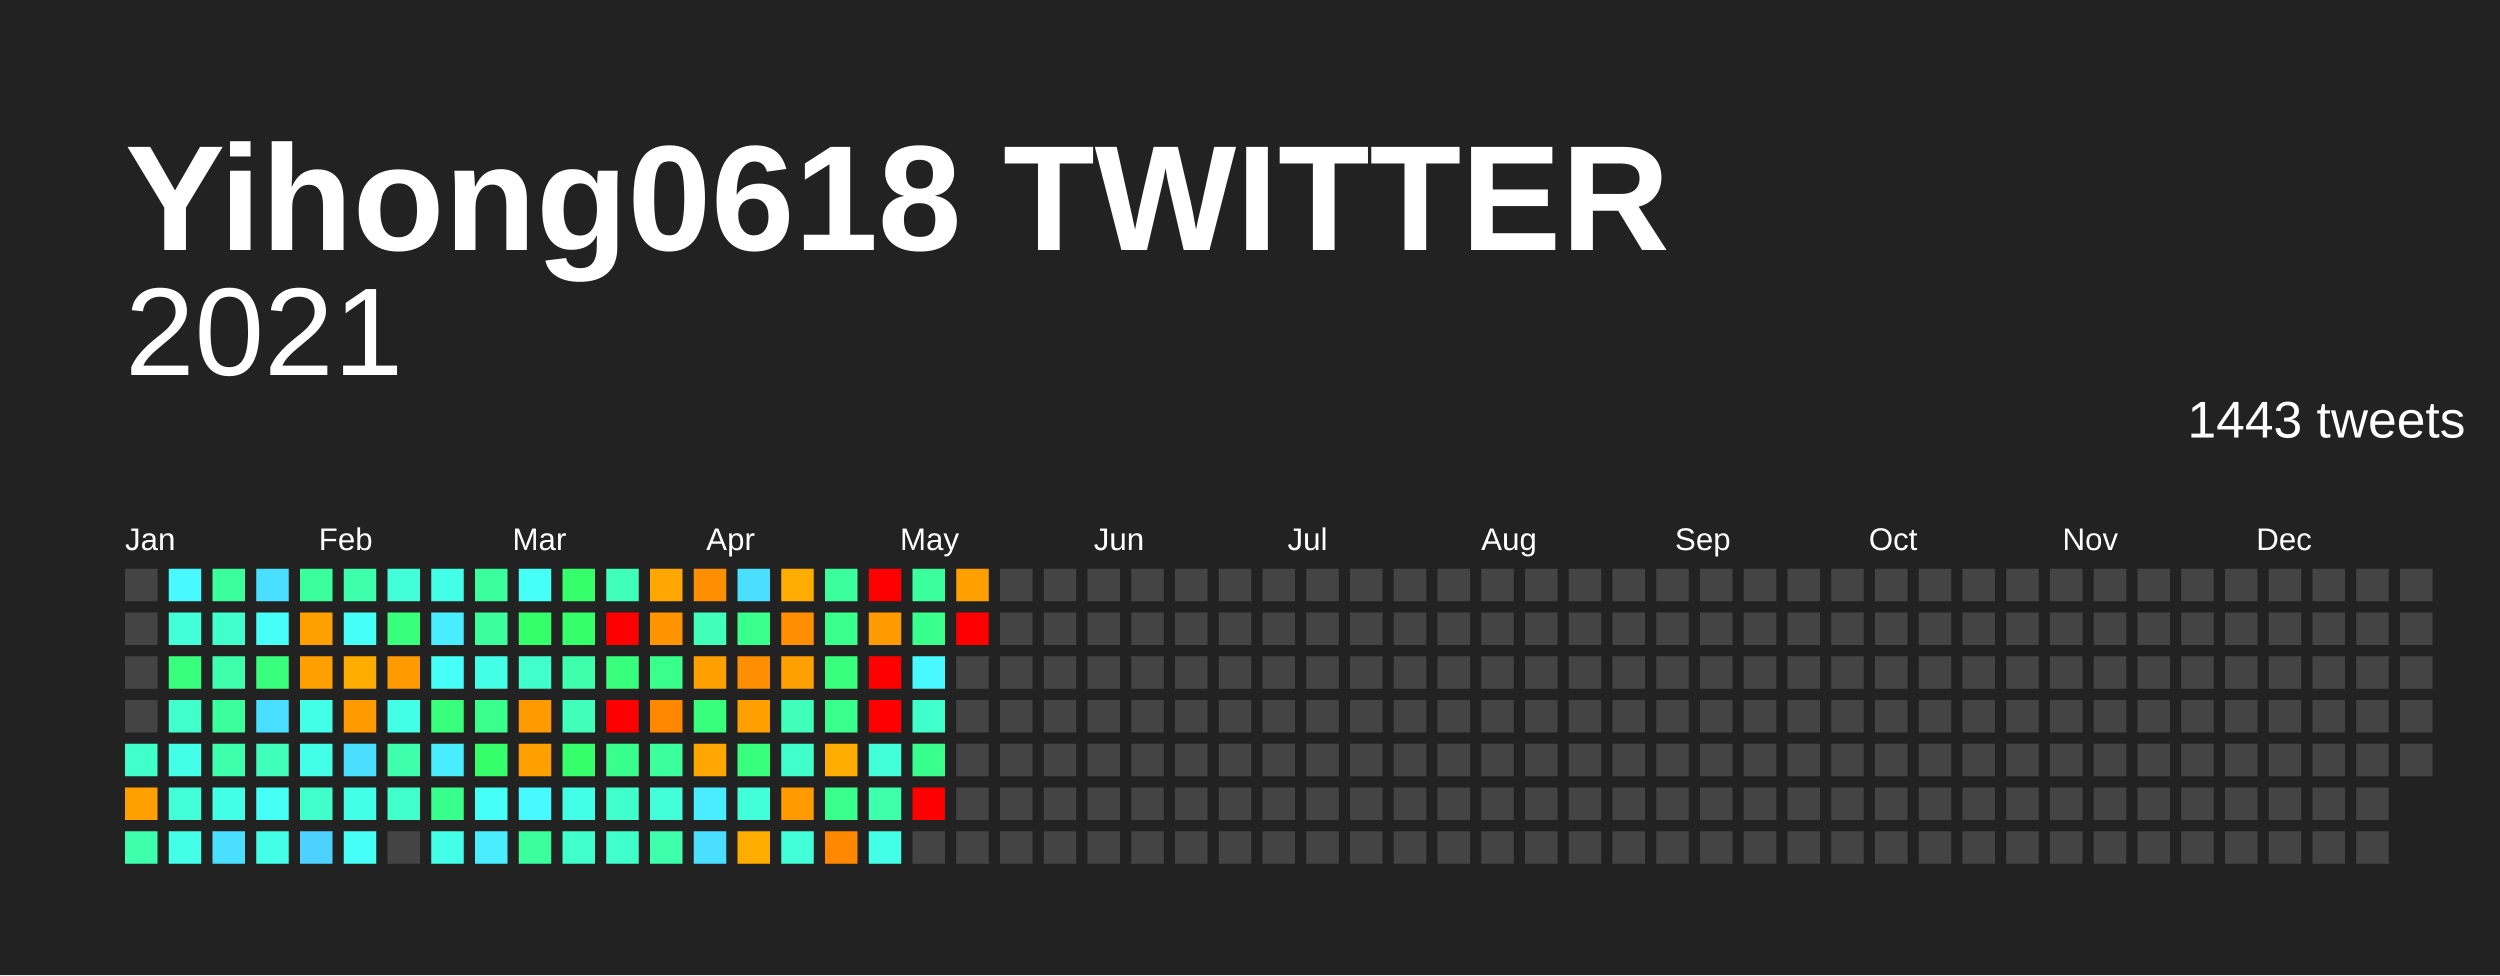
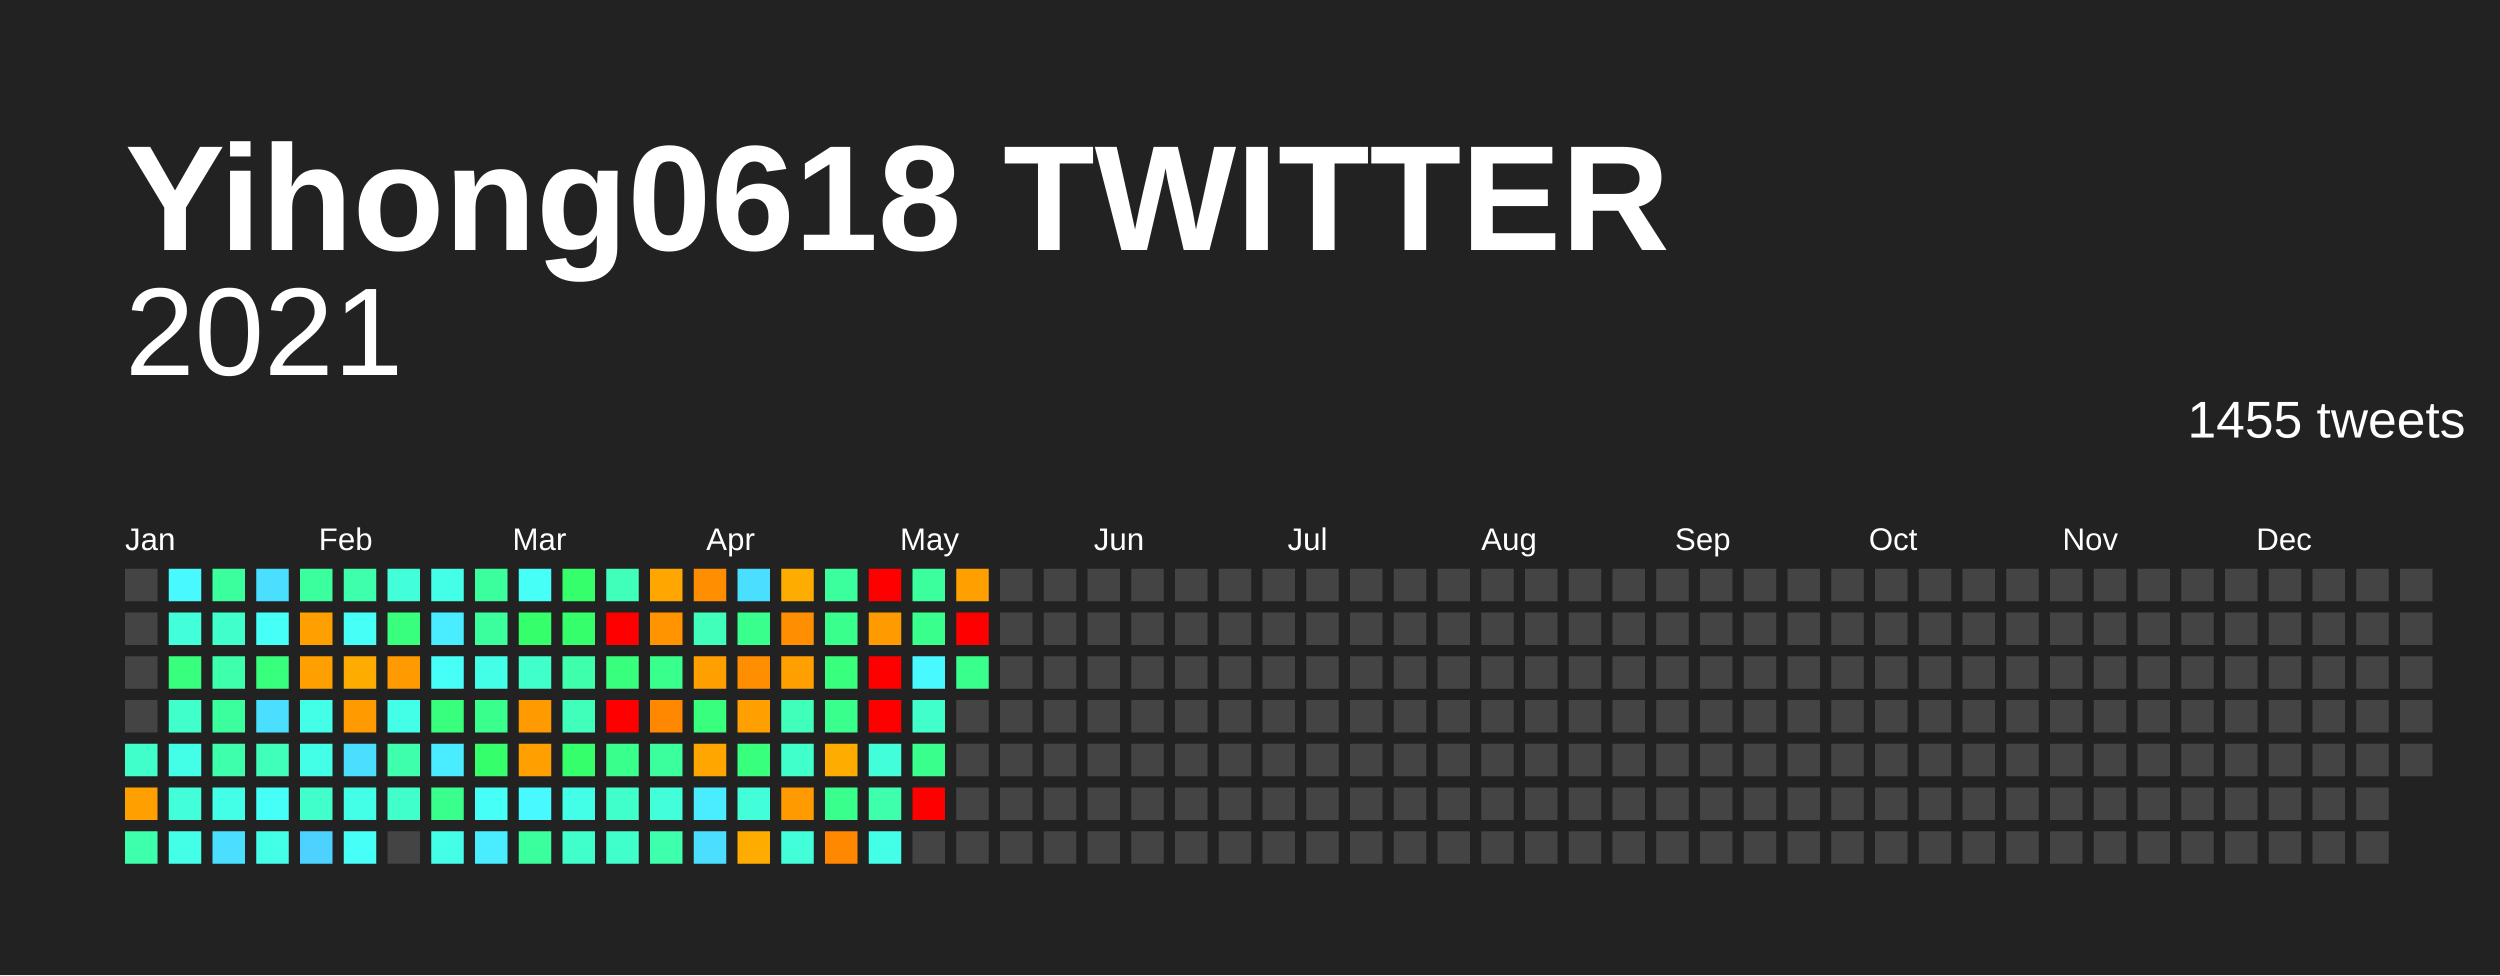
<svg xmlns="http://www.w3.org/2000/svg" baseProfile="full" height="78mm" version="1.1" viewBox="0,0,200,78" width="200mm">
  <defs />
  <rect fill="#222222" height="78" width="200" x="0" y="0" />
  <text fill="#FFFFFF" style="font-size:12px; font-family:Arial; font-weight:bold;" x="10" y="20">Yihong0618 TWITTER</text>
  <text alignment-baseline="hanging" fill="#FFFFFF" style="font-size:10.0px; font-family:Arial;" x="10" y="30">2021</text>
-   <text alignment-baseline="hanging" fill="#FFFFFF" style="font-size:4.125px; font-family:Arial;" x="175" y="35">1443 tweets</text>
+   <text alignment-baseline="hanging" fill="#FFFFFF" style="font-size:4.125px; font-family:Arial;" x="175" y="35">1455 tweets</text>
  <text fill="#FFFFFF" style="font-size:2.5px; font-family:Arial" x="10.0" y="44">Jan</text>
  <text fill="#FFFFFF" style="font-size:2.5px; font-family:Arial" x="25.5" y="44">Feb</text>
  <text fill="#FFFFFF" style="font-size:2.5px; font-family:Arial" x="41.0" y="44">Mar</text>
  <text fill="#FFFFFF" style="font-size:2.5px; font-family:Arial" x="56.5" y="44">Apr</text>
  <text fill="#FFFFFF" style="font-size:2.5px; font-family:Arial" x="72.0" y="44">May</text>
  <text fill="#FFFFFF" style="font-size:2.5px; font-family:Arial" x="87.5" y="44">Jun</text>
  <text fill="#FFFFFF" style="font-size:2.5px; font-family:Arial" x="103.0" y="44">Jul</text>
  <text fill="#FFFFFF" style="font-size:2.5px; font-family:Arial" x="118.5" y="44">Aug</text>
  <text fill="#FFFFFF" style="font-size:2.5px; font-family:Arial" x="134.0" y="44">Sep</text>
  <text fill="#FFFFFF" style="font-size:2.5px; font-family:Arial" x="149.5" y="44">Oct</text>
  <text fill="#FFFFFF" style="font-size:2.5px; font-family:Arial" x="165.0" y="44">Nov</text>
  <text fill="#FFFFFF" style="font-size:2.5px; font-family:Arial" x="180.5" y="44">Dec</text>
  <rect fill="#444444" height="2.6" width="2.6" x="10.0" y="45.5" />
  <rect fill="#444444" height="2.6" width="2.6" x="10.0" y="49.0" />
  <rect fill="#444444" height="2.6" width="2.6" x="10.0" y="52.5" />
  <rect fill="#444444" height="2.6" width="2.6" x="10.0" y="56.0" />
  <rect fill="#40ffca" height="2.6" width="2.6" x="10.0" y="59.5" />
  <rect fill="#ffa000" height="2.6" width="2.6" x="10.0" y="63.0" />
  <rect fill="#3dffac" height="2.6" width="2.6" x="10.0" y="66.5" />
  <rect fill="#48faff" height="2.6" width="2.6" x="13.5" y="45.5" />
  <rect fill="#42ffd9" height="2.6" width="2.6" x="13.5" y="49.0" />
  <rect fill="#38ff7c" height="2.6" width="2.6" x="13.5" y="52.5" />
  <rect fill="#40ffca" height="2.6" width="2.6" x="13.5" y="56.0" />
  <rect fill="#44ffe8" height="2.6" width="2.6" x="13.5" y="59.5" />
  <rect fill="#42ffd9" height="2.6" width="2.6" x="13.5" y="63.0" />
  <rect fill="#44ffe8" height="2.6" width="2.6" x="13.5" y="66.5" />
  <rect fill="#3bff9c" height="2.6" width="2.6" x="17.0" y="45.5" />
  <rect fill="#40ffca" height="2.6" width="2.6" x="17.0" y="49.0" />
  <rect fill="#3dffac" height="2.6" width="2.6" x="17.0" y="52.5" />
  <rect fill="#3bff9c" height="2.6" width="2.6" x="17.0" y="56.0" />
  <rect fill="#3dffac" height="2.6" width="2.6" x="17.0" y="59.5" />
  <rect fill="#44ffe8" height="2.6" width="2.6" x="17.0" y="63.0" />
  <rect fill="#4bdfff" height="2.6" width="2.6" x="17.0" y="66.5" />
  <rect fill="#4bdfff" height="2.6" width="2.6" x="20.5" y="45.5" />
  <rect fill="#46fff6" height="2.6" width="2.6" x="20.5" y="49.0" />
  <rect fill="#38ff7c" height="2.6" width="2.6" x="20.5" y="52.5" />
  <rect fill="#4bdfff" height="2.6" width="2.6" x="20.5" y="56.0" />
  <rect fill="#3fffbb" height="2.6" width="2.6" x="20.5" y="59.5" />
  <rect fill="#46fff6" height="2.6" width="2.6" x="20.5" y="63.0" />
  <rect fill="#44ffe8" height="2.6" width="2.6" x="20.5" y="66.5" />
  <rect fill="#3bff9c" height="2.6" width="2.6" x="24.0" y="45.5" />
  <rect fill="#ffa000" height="2.6" width="2.6" x="24.0" y="49.0" />
  <rect fill="#ffa000" height="2.6" width="2.6" x="24.0" y="52.5" />
  <rect fill="#44ffe8" height="2.6" width="2.6" x="24.0" y="56.0" />
  <rect fill="#44ffe8" height="2.6" width="2.6" x="24.0" y="59.5" />
  <rect fill="#40ffca" height="2.6" width="2.6" x="24.0" y="63.0" />
  <rect fill="#4dd2ff" height="2.6" width="2.6" x="24.0" y="66.5" />
  <rect fill="#3dffac" height="2.6" width="2.6" x="27.5" y="45.5" />
  <rect fill="#46fff6" height="2.6" width="2.6" x="27.5" y="49.0" />
  <rect fill="#ffac00" height="2.6" width="2.6" x="27.5" y="52.5" />
  <rect fill="#ff9a00" height="2.6" width="2.6" x="27.5" y="56.0" />
  <rect fill="#4bdfff" height="2.6" width="2.6" x="27.5" y="59.5" />
  <rect fill="#44ffe8" height="2.6" width="2.6" x="27.5" y="63.0" />
  <rect fill="#46fff6" height="2.6" width="2.6" x="27.5" y="66.5" />
  <rect fill="#42ffd9" height="2.6" width="2.6" x="31.0" y="45.5" />
  <rect fill="#38ff7c" height="2.6" width="2.6" x="31.0" y="49.0" />
  <rect fill="#ff9a00" height="2.6" width="2.6" x="31.0" y="52.5" />
  <rect fill="#44ffe8" height="2.6" width="2.6" x="31.0" y="56.0" />
  <rect fill="#3dffac" height="2.6" width="2.6" x="31.0" y="59.5" />
  <rect fill="#40ffca" height="2.6" width="2.6" x="31.0" y="63.0" />
  <rect fill="#444444" height="2.6" width="2.6" x="31.0" y="66.5" />
  <rect fill="#44ffe8" height="2.6" width="2.6" x="34.5" y="45.5" />
  <rect fill="#49edff" height="2.6" width="2.6" x="34.5" y="49.0" />
  <rect fill="#46fff6" height="2.6" width="2.6" x="34.5" y="52.5" />
  <rect fill="#38ff7c" height="2.6" width="2.6" x="34.5" y="56.0" />
  <rect fill="#49edff" height="2.6" width="2.6" x="34.5" y="59.5" />
  <rect fill="#39ff8c" height="2.6" width="2.6" x="34.5" y="63.0" />
  <rect fill="#44ffe8" height="2.6" width="2.6" x="34.5" y="66.5" />
  <rect fill="#3bff9c" height="2.6" width="2.6" x="38.0" y="45.5" />
  <rect fill="#3bff9c" height="2.6" width="2.6" x="38.0" y="49.0" />
  <rect fill="#44ffe8" height="2.6" width="2.6" x="38.0" y="52.5" />
  <rect fill="#39ff8c" height="2.6" width="2.6" x="38.0" y="56.0" />
  <rect fill="#36ff6c" height="2.6" width="2.6" x="38.0" y="59.5" />
  <rect fill="#46fff6" height="2.6" width="2.6" x="38.0" y="63.0" />
  <rect fill="#49edff" height="2.6" width="2.6" x="38.0" y="66.5" />
  <rect fill="#46fff6" height="2.6" width="2.6" x="41.5" y="45.5" />
  <rect fill="#36ff6c" height="2.6" width="2.6" x="41.5" y="49.0" />
  <rect fill="#40ffca" height="2.6" width="2.6" x="41.5" y="52.5" />
  <rect fill="#ff9a00" height="2.6" width="2.6" x="41.5" y="56.0" />
  <rect fill="#ffa000" height="2.6" width="2.6" x="41.5" y="59.5" />
  <rect fill="#48faff" height="2.6" width="2.6" x="41.5" y="63.0" />
  <rect fill="#3bff9c" height="2.6" width="2.6" x="41.5" y="66.5" />
  <rect fill="#36ff6c" height="2.6" width="2.6" x="45.0" y="45.5" />
  <rect fill="#36ff6c" height="2.6" width="2.6" x="45.0" y="49.0" />
  <rect fill="#3dffac" height="2.6" width="2.6" x="45.0" y="52.5" />
  <rect fill="#3fffbb" height="2.6" width="2.6" x="45.0" y="56.0" />
  <rect fill="#36ff6c" height="2.6" width="2.6" x="45.0" y="59.5" />
  <rect fill="#44ffe8" height="2.6" width="2.6" x="45.0" y="63.0" />
  <rect fill="#40ffca" height="2.6" width="2.6" x="45.0" y="66.5" />
  <rect fill="#3fffbb" height="2.6" width="2.6" x="48.5" y="45.5" />
  <rect fill="red" height="2.6" width="2.6" x="48.5" y="49.0" />
  <rect fill="#38ff7c" height="2.6" width="2.6" x="48.5" y="52.5" />
  <rect fill="red" height="2.6" width="2.6" x="48.5" y="56.0" />
  <rect fill="#39ff8c" height="2.6" width="2.6" x="48.5" y="59.5" />
  <rect fill="#40ffca" height="2.6" width="2.6" x="48.5" y="63.0" />
  <rect fill="#40ffca" height="2.6" width="2.6" x="48.5" y="66.5" />
  <rect fill="#ffa600" height="2.6" width="2.6" x="52.0" y="45.5" />
  <rect fill="#ff9400" height="2.6" width="2.6" x="52.0" y="49.0" />
  <rect fill="#39ff8c" height="2.6" width="2.6" x="52.0" y="52.5" />
  <rect fill="#ff8800" height="2.6" width="2.6" x="52.0" y="56.0" />
  <rect fill="#3bff9c" height="2.6" width="2.6" x="52.0" y="59.5" />
  <rect fill="#42ffd9" height="2.6" width="2.6" x="52.0" y="63.0" />
  <rect fill="#3dffac" height="2.6" width="2.6" x="52.0" y="66.5" />
  <rect fill="#ff8e00" height="2.6" width="2.6" x="55.5" y="45.5" />
  <rect fill="#3fffbb" height="2.6" width="2.6" x="55.5" y="49.0" />
  <rect fill="#ffa000" height="2.6" width="2.6" x="55.5" y="52.5" />
  <rect fill="#38ff7c" height="2.6" width="2.6" x="55.5" y="56.0" />
  <rect fill="#ffa600" height="2.6" width="2.6" x="55.5" y="59.5" />
  <rect fill="#49edff" height="2.6" width="2.6" x="55.5" y="63.0" />
  <rect fill="#4bdfff" height="2.6" width="2.6" x="55.5" y="66.5" />
  <rect fill="#4bdfff" height="2.6" width="2.6" x="59.0" y="45.5" />
  <rect fill="#39ff8c" height="2.6" width="2.6" x="59.0" y="49.0" />
  <rect fill="#ff8e00" height="2.6" width="2.6" x="59.0" y="52.5" />
  <rect fill="#ffa000" height="2.6" width="2.6" x="59.0" y="56.0" />
  <rect fill="#38ff7c" height="2.6" width="2.6" x="59.0" y="59.5" />
  <rect fill="#42ffd9" height="2.6" width="2.6" x="59.0" y="63.0" />
  <rect fill="#ffac00" height="2.6" width="2.6" x="59.0" y="66.5" />
  <rect fill="#ffac00" height="2.6" width="2.6" x="62.5" y="45.5" />
  <rect fill="#ff8e00" height="2.6" width="2.6" x="62.5" y="49.0" />
  <rect fill="#ffa000" height="2.6" width="2.6" x="62.5" y="52.5" />
  <rect fill="#3fffbb" height="2.6" width="2.6" x="62.5" y="56.0" />
  <rect fill="#40ffca" height="2.6" width="2.6" x="62.5" y="59.5" />
  <rect fill="#ff9a00" height="2.6" width="2.6" x="62.5" y="63.0" />
  <rect fill="#42ffd9" height="2.6" width="2.6" x="62.5" y="66.5" />
  <rect fill="#3bff9c" height="2.6" width="2.6" x="66.0" y="45.5" />
  <rect fill="#39ff8c" height="2.6" width="2.6" x="66.0" y="49.0" />
  <rect fill="#38ff7c" height="2.6" width="2.6" x="66.0" y="52.5" />
  <rect fill="#39ff8c" height="2.6" width="2.6" x="66.0" y="56.0" />
  <rect fill="#ffac00" height="2.6" width="2.6" x="66.0" y="59.5" />
  <rect fill="#39ff8c" height="2.6" width="2.6" x="66.0" y="63.0" />
  <rect fill="#ff8800" height="2.6" width="2.6" x="66.0" y="66.5" />
  <rect fill="red" height="2.6" width="2.6" x="69.5" y="45.5" />
  <rect fill="#ff9a00" height="2.6" width="2.6" x="69.5" y="49.0" />
  <rect fill="red" height="2.6" width="2.6" x="69.5" y="52.5" />
  <rect fill="red" height="2.6" width="2.6" x="69.5" y="56.0" />
  <rect fill="#42ffd9" height="2.6" width="2.6" x="69.5" y="59.5" />
  <rect fill="#3dffac" height="2.6" width="2.6" x="69.5" y="63.0" />
  <rect fill="#44ffe8" height="2.6" width="2.6" x="69.5" y="66.5" />
  <rect fill="#3bff9c" height="2.6" width="2.6" x="73.0" y="45.5" />
  <rect fill="#39ff8c" height="2.6" width="2.6" x="73.0" y="49.0" />
  <rect fill="#48faff" height="2.6" width="2.6" x="73.0" y="52.5" />
  <rect fill="#40ffca" height="2.6" width="2.6" x="73.0" y="56.0" />
  <rect fill="#39ff8c" height="2.6" width="2.6" x="73.0" y="59.5" />
  <rect fill="red" height="2.6" width="2.6" x="73.0" y="63.0" />
  <rect fill="#444444" height="2.6" width="2.6" x="73.0" y="66.5" />
  <rect fill="#ffa000" height="2.6" width="2.6" x="76.5" y="45.5" />
  <rect fill="red" height="2.6" width="2.6" x="76.5" y="49.0" />
-   <rect fill="#444444" height="2.6" width="2.6" x="76.5" y="52.5" />
+   <rect fill="#39ff8c" height="2.6" width="2.6" x="76.5" y="52.5" />
  <rect fill="#444444" height="2.6" width="2.6" x="76.5" y="56.0" />
  <rect fill="#444444" height="2.6" width="2.6" x="76.5" y="59.5" />
  <rect fill="#444444" height="2.6" width="2.6" x="76.5" y="63.0" />
  <rect fill="#444444" height="2.6" width="2.6" x="76.5" y="66.5" />
  <rect fill="#444444" height="2.6" width="2.6" x="80.0" y="45.5" />
  <rect fill="#444444" height="2.6" width="2.6" x="80.0" y="49.0" />
  <rect fill="#444444" height="2.6" width="2.6" x="80.0" y="52.5" />
  <rect fill="#444444" height="2.6" width="2.6" x="80.0" y="56.0" />
  <rect fill="#444444" height="2.6" width="2.6" x="80.0" y="59.5" />
  <rect fill="#444444" height="2.6" width="2.6" x="80.0" y="63.0" />
  <rect fill="#444444" height="2.6" width="2.6" x="80.0" y="66.5" />
  <rect fill="#444444" height="2.6" width="2.6" x="83.5" y="45.5" />
  <rect fill="#444444" height="2.6" width="2.6" x="83.5" y="49.0" />
  <rect fill="#444444" height="2.6" width="2.6" x="83.5" y="52.5" />
  <rect fill="#444444" height="2.6" width="2.6" x="83.5" y="56.0" />
  <rect fill="#444444" height="2.6" width="2.6" x="83.5" y="59.5" />
  <rect fill="#444444" height="2.6" width="2.6" x="83.5" y="63.0" />
  <rect fill="#444444" height="2.6" width="2.6" x="83.5" y="66.5" />
  <rect fill="#444444" height="2.6" width="2.6" x="87.0" y="45.5" />
  <rect fill="#444444" height="2.6" width="2.6" x="87.0" y="49.0" />
  <rect fill="#444444" height="2.6" width="2.6" x="87.0" y="52.5" />
  <rect fill="#444444" height="2.6" width="2.6" x="87.0" y="56.0" />
  <rect fill="#444444" height="2.6" width="2.6" x="87.0" y="59.5" />
  <rect fill="#444444" height="2.6" width="2.6" x="87.0" y="63.0" />
  <rect fill="#444444" height="2.6" width="2.6" x="87.0" y="66.5" />
  <rect fill="#444444" height="2.6" width="2.6" x="90.5" y="45.5" />
  <rect fill="#444444" height="2.6" width="2.6" x="90.5" y="49.0" />
  <rect fill="#444444" height="2.6" width="2.6" x="90.5" y="52.5" />
  <rect fill="#444444" height="2.6" width="2.6" x="90.5" y="56.0" />
  <rect fill="#444444" height="2.6" width="2.6" x="90.5" y="59.5" />
  <rect fill="#444444" height="2.6" width="2.6" x="90.5" y="63.0" />
  <rect fill="#444444" height="2.6" width="2.6" x="90.5" y="66.5" />
  <rect fill="#444444" height="2.6" width="2.6" x="94.0" y="45.5" />
  <rect fill="#444444" height="2.6" width="2.6" x="94.0" y="49.0" />
  <rect fill="#444444" height="2.6" width="2.6" x="94.0" y="52.5" />
  <rect fill="#444444" height="2.6" width="2.6" x="94.0" y="56.0" />
  <rect fill="#444444" height="2.6" width="2.6" x="94.0" y="59.5" />
  <rect fill="#444444" height="2.6" width="2.6" x="94.0" y="63.0" />
  <rect fill="#444444" height="2.6" width="2.6" x="94.0" y="66.5" />
  <rect fill="#444444" height="2.6" width="2.6" x="97.5" y="45.5" />
  <rect fill="#444444" height="2.6" width="2.6" x="97.5" y="49.0" />
  <rect fill="#444444" height="2.6" width="2.6" x="97.5" y="52.5" />
  <rect fill="#444444" height="2.6" width="2.6" x="97.5" y="56.0" />
  <rect fill="#444444" height="2.6" width="2.6" x="97.5" y="59.5" />
  <rect fill="#444444" height="2.6" width="2.6" x="97.5" y="63.0" />
  <rect fill="#444444" height="2.6" width="2.6" x="97.5" y="66.5" />
  <rect fill="#444444" height="2.6" width="2.6" x="101.0" y="45.5" />
  <rect fill="#444444" height="2.6" width="2.6" x="101.0" y="49.0" />
  <rect fill="#444444" height="2.6" width="2.6" x="101.0" y="52.5" />
  <rect fill="#444444" height="2.6" width="2.6" x="101.0" y="56.0" />
  <rect fill="#444444" height="2.6" width="2.6" x="101.0" y="59.5" />
  <rect fill="#444444" height="2.6" width="2.6" x="101.0" y="63.0" />
  <rect fill="#444444" height="2.6" width="2.6" x="101.0" y="66.5" />
  <rect fill="#444444" height="2.6" width="2.6" x="104.5" y="45.5" />
  <rect fill="#444444" height="2.6" width="2.6" x="104.5" y="49.0" />
  <rect fill="#444444" height="2.6" width="2.6" x="104.5" y="52.5" />
  <rect fill="#444444" height="2.6" width="2.6" x="104.5" y="56.0" />
  <rect fill="#444444" height="2.6" width="2.6" x="104.5" y="59.5" />
  <rect fill="#444444" height="2.6" width="2.6" x="104.5" y="63.0" />
  <rect fill="#444444" height="2.6" width="2.6" x="104.5" y="66.5" />
  <rect fill="#444444" height="2.6" width="2.6" x="108.0" y="45.5" />
  <rect fill="#444444" height="2.6" width="2.6" x="108.0" y="49.0" />
  <rect fill="#444444" height="2.6" width="2.6" x="108.0" y="52.5" />
  <rect fill="#444444" height="2.6" width="2.6" x="108.0" y="56.0" />
  <rect fill="#444444" height="2.6" width="2.6" x="108.0" y="59.5" />
  <rect fill="#444444" height="2.6" width="2.6" x="108.0" y="63.0" />
  <rect fill="#444444" height="2.6" width="2.6" x="108.0" y="66.5" />
  <rect fill="#444444" height="2.6" width="2.6" x="111.5" y="45.5" />
  <rect fill="#444444" height="2.6" width="2.6" x="111.5" y="49.0" />
  <rect fill="#444444" height="2.6" width="2.6" x="111.5" y="52.5" />
  <rect fill="#444444" height="2.6" width="2.6" x="111.5" y="56.0" />
  <rect fill="#444444" height="2.6" width="2.6" x="111.5" y="59.5" />
  <rect fill="#444444" height="2.6" width="2.6" x="111.5" y="63.0" />
  <rect fill="#444444" height="2.6" width="2.6" x="111.5" y="66.5" />
  <rect fill="#444444" height="2.6" width="2.6" x="115.0" y="45.5" />
  <rect fill="#444444" height="2.6" width="2.6" x="115.0" y="49.0" />
  <rect fill="#444444" height="2.6" width="2.6" x="115.0" y="52.5" />
  <rect fill="#444444" height="2.6" width="2.6" x="115.0" y="56.0" />
  <rect fill="#444444" height="2.6" width="2.6" x="115.0" y="59.5" />
  <rect fill="#444444" height="2.6" width="2.6" x="115.0" y="63.0" />
  <rect fill="#444444" height="2.6" width="2.6" x="115.0" y="66.5" />
  <rect fill="#444444" height="2.6" width="2.6" x="118.5" y="45.5" />
  <rect fill="#444444" height="2.6" width="2.6" x="118.5" y="49.0" />
  <rect fill="#444444" height="2.6" width="2.6" x="118.5" y="52.5" />
  <rect fill="#444444" height="2.6" width="2.6" x="118.5" y="56.0" />
  <rect fill="#444444" height="2.6" width="2.6" x="118.5" y="59.5" />
  <rect fill="#444444" height="2.6" width="2.6" x="118.5" y="63.0" />
  <rect fill="#444444" height="2.6" width="2.6" x="118.5" y="66.5" />
  <rect fill="#444444" height="2.6" width="2.6" x="122.0" y="45.5" />
  <rect fill="#444444" height="2.6" width="2.6" x="122.0" y="49.0" />
  <rect fill="#444444" height="2.6" width="2.6" x="122.0" y="52.5" />
  <rect fill="#444444" height="2.6" width="2.6" x="122.0" y="56.0" />
  <rect fill="#444444" height="2.6" width="2.6" x="122.0" y="59.5" />
  <rect fill="#444444" height="2.6" width="2.6" x="122.0" y="63.0" />
  <rect fill="#444444" height="2.6" width="2.6" x="122.0" y="66.5" />
  <rect fill="#444444" height="2.6" width="2.6" x="125.5" y="45.5" />
  <rect fill="#444444" height="2.6" width="2.6" x="125.5" y="49.0" />
  <rect fill="#444444" height="2.6" width="2.6" x="125.5" y="52.5" />
  <rect fill="#444444" height="2.6" width="2.6" x="125.5" y="56.0" />
  <rect fill="#444444" height="2.6" width="2.6" x="125.5" y="59.5" />
  <rect fill="#444444" height="2.6" width="2.6" x="125.5" y="63.0" />
  <rect fill="#444444" height="2.6" width="2.6" x="125.5" y="66.5" />
  <rect fill="#444444" height="2.6" width="2.6" x="129.0" y="45.5" />
  <rect fill="#444444" height="2.6" width="2.6" x="129.0" y="49.0" />
  <rect fill="#444444" height="2.6" width="2.6" x="129.0" y="52.5" />
  <rect fill="#444444" height="2.6" width="2.6" x="129.0" y="56.0" />
  <rect fill="#444444" height="2.6" width="2.6" x="129.0" y="59.5" />
  <rect fill="#444444" height="2.6" width="2.6" x="129.0" y="63.0" />
  <rect fill="#444444" height="2.6" width="2.6" x="129.0" y="66.5" />
  <rect fill="#444444" height="2.6" width="2.6" x="132.5" y="45.5" />
  <rect fill="#444444" height="2.6" width="2.6" x="132.5" y="49.0" />
  <rect fill="#444444" height="2.6" width="2.6" x="132.5" y="52.5" />
  <rect fill="#444444" height="2.6" width="2.6" x="132.5" y="56.0" />
  <rect fill="#444444" height="2.6" width="2.6" x="132.5" y="59.5" />
  <rect fill="#444444" height="2.6" width="2.6" x="132.5" y="63.0" />
  <rect fill="#444444" height="2.6" width="2.6" x="132.5" y="66.5" />
  <rect fill="#444444" height="2.6" width="2.6" x="136.0" y="45.5" />
  <rect fill="#444444" height="2.6" width="2.6" x="136.0" y="49.0" />
  <rect fill="#444444" height="2.6" width="2.6" x="136.0" y="52.5" />
  <rect fill="#444444" height="2.6" width="2.6" x="136.0" y="56.0" />
  <rect fill="#444444" height="2.6" width="2.6" x="136.0" y="59.5" />
  <rect fill="#444444" height="2.6" width="2.6" x="136.0" y="63.0" />
  <rect fill="#444444" height="2.6" width="2.6" x="136.0" y="66.5" />
  <rect fill="#444444" height="2.6" width="2.6" x="139.5" y="45.5" />
  <rect fill="#444444" height="2.6" width="2.6" x="139.5" y="49.0" />
  <rect fill="#444444" height="2.6" width="2.6" x="139.5" y="52.5" />
  <rect fill="#444444" height="2.6" width="2.6" x="139.5" y="56.0" />
  <rect fill="#444444" height="2.6" width="2.6" x="139.5" y="59.5" />
  <rect fill="#444444" height="2.6" width="2.6" x="139.5" y="63.0" />
  <rect fill="#444444" height="2.6" width="2.6" x="139.5" y="66.5" />
  <rect fill="#444444" height="2.6" width="2.6" x="143.0" y="45.5" />
  <rect fill="#444444" height="2.6" width="2.6" x="143.0" y="49.0" />
  <rect fill="#444444" height="2.6" width="2.6" x="143.0" y="52.5" />
  <rect fill="#444444" height="2.6" width="2.6" x="143.0" y="56.0" />
  <rect fill="#444444" height="2.6" width="2.6" x="143.0" y="59.5" />
  <rect fill="#444444" height="2.6" width="2.6" x="143.0" y="63.0" />
  <rect fill="#444444" height="2.6" width="2.6" x="143.0" y="66.5" />
  <rect fill="#444444" height="2.6" width="2.6" x="146.5" y="45.5" />
  <rect fill="#444444" height="2.6" width="2.6" x="146.5" y="49.0" />
  <rect fill="#444444" height="2.6" width="2.6" x="146.5" y="52.5" />
  <rect fill="#444444" height="2.6" width="2.6" x="146.5" y="56.0" />
  <rect fill="#444444" height="2.6" width="2.6" x="146.5" y="59.5" />
  <rect fill="#444444" height="2.6" width="2.6" x="146.5" y="63.0" />
  <rect fill="#444444" height="2.6" width="2.6" x="146.5" y="66.5" />
  <rect fill="#444444" height="2.6" width="2.6" x="150.0" y="45.5" />
  <rect fill="#444444" height="2.6" width="2.6" x="150.0" y="49.0" />
  <rect fill="#444444" height="2.6" width="2.6" x="150.0" y="52.5" />
  <rect fill="#444444" height="2.6" width="2.6" x="150.0" y="56.0" />
  <rect fill="#444444" height="2.6" width="2.6" x="150.0" y="59.5" />
  <rect fill="#444444" height="2.6" width="2.6" x="150.0" y="63.0" />
  <rect fill="#444444" height="2.6" width="2.6" x="150.0" y="66.5" />
  <rect fill="#444444" height="2.6" width="2.6" x="153.5" y="45.5" />
  <rect fill="#444444" height="2.6" width="2.6" x="153.5" y="49.0" />
  <rect fill="#444444" height="2.6" width="2.6" x="153.5" y="52.5" />
  <rect fill="#444444" height="2.6" width="2.6" x="153.5" y="56.0" />
  <rect fill="#444444" height="2.6" width="2.6" x="153.5" y="59.5" />
  <rect fill="#444444" height="2.6" width="2.6" x="153.5" y="63.0" />
  <rect fill="#444444" height="2.6" width="2.6" x="153.5" y="66.5" />
  <rect fill="#444444" height="2.6" width="2.6" x="157.0" y="45.5" />
  <rect fill="#444444" height="2.6" width="2.6" x="157.0" y="49.0" />
  <rect fill="#444444" height="2.6" width="2.6" x="157.0" y="52.5" />
  <rect fill="#444444" height="2.6" width="2.6" x="157.0" y="56.0" />
  <rect fill="#444444" height="2.6" width="2.6" x="157.0" y="59.5" />
  <rect fill="#444444" height="2.6" width="2.6" x="157.0" y="63.0" />
  <rect fill="#444444" height="2.6" width="2.6" x="157.0" y="66.5" />
  <rect fill="#444444" height="2.6" width="2.6" x="160.5" y="45.5" />
  <rect fill="#444444" height="2.6" width="2.6" x="160.5" y="49.0" />
  <rect fill="#444444" height="2.6" width="2.6" x="160.5" y="52.5" />
  <rect fill="#444444" height="2.6" width="2.6" x="160.5" y="56.0" />
  <rect fill="#444444" height="2.6" width="2.6" x="160.5" y="59.5" />
  <rect fill="#444444" height="2.6" width="2.6" x="160.5" y="63.0" />
  <rect fill="#444444" height="2.6" width="2.6" x="160.5" y="66.5" />
  <rect fill="#444444" height="2.6" width="2.6" x="164.0" y="45.5" />
  <rect fill="#444444" height="2.6" width="2.6" x="164.0" y="49.0" />
  <rect fill="#444444" height="2.6" width="2.6" x="164.0" y="52.5" />
  <rect fill="#444444" height="2.6" width="2.6" x="164.0" y="56.0" />
  <rect fill="#444444" height="2.6" width="2.6" x="164.0" y="59.5" />
  <rect fill="#444444" height="2.6" width="2.6" x="164.0" y="63.0" />
  <rect fill="#444444" height="2.6" width="2.6" x="164.0" y="66.5" />
  <rect fill="#444444" height="2.6" width="2.6" x="167.5" y="45.5" />
  <rect fill="#444444" height="2.6" width="2.6" x="167.5" y="49.0" />
  <rect fill="#444444" height="2.6" width="2.6" x="167.5" y="52.5" />
  <rect fill="#444444" height="2.6" width="2.6" x="167.5" y="56.0" />
  <rect fill="#444444" height="2.6" width="2.6" x="167.5" y="59.5" />
  <rect fill="#444444" height="2.6" width="2.6" x="167.5" y="63.0" />
  <rect fill="#444444" height="2.6" width="2.6" x="167.5" y="66.5" />
  <rect fill="#444444" height="2.6" width="2.6" x="171.0" y="45.5" />
  <rect fill="#444444" height="2.6" width="2.6" x="171.0" y="49.0" />
  <rect fill="#444444" height="2.6" width="2.6" x="171.0" y="52.5" />
  <rect fill="#444444" height="2.6" width="2.6" x="171.0" y="56.0" />
  <rect fill="#444444" height="2.6" width="2.6" x="171.0" y="59.5" />
  <rect fill="#444444" height="2.6" width="2.6" x="171.0" y="63.0" />
  <rect fill="#444444" height="2.6" width="2.6" x="171.0" y="66.5" />
  <rect fill="#444444" height="2.6" width="2.6" x="174.5" y="45.5" />
  <rect fill="#444444" height="2.6" width="2.6" x="174.5" y="49.0" />
  <rect fill="#444444" height="2.6" width="2.6" x="174.5" y="52.5" />
  <rect fill="#444444" height="2.6" width="2.6" x="174.5" y="56.0" />
  <rect fill="#444444" height="2.6" width="2.6" x="174.5" y="59.5" />
  <rect fill="#444444" height="2.6" width="2.6" x="174.5" y="63.0" />
  <rect fill="#444444" height="2.6" width="2.6" x="174.5" y="66.5" />
  <rect fill="#444444" height="2.6" width="2.6" x="178.0" y="45.5" />
  <rect fill="#444444" height="2.6" width="2.6" x="178.0" y="49.0" />
  <rect fill="#444444" height="2.6" width="2.6" x="178.0" y="52.5" />
  <rect fill="#444444" height="2.6" width="2.6" x="178.0" y="56.0" />
  <rect fill="#444444" height="2.6" width="2.6" x="178.0" y="59.5" />
  <rect fill="#444444" height="2.6" width="2.6" x="178.0" y="63.0" />
  <rect fill="#444444" height="2.6" width="2.6" x="178.0" y="66.5" />
  <rect fill="#444444" height="2.6" width="2.6" x="181.5" y="45.5" />
  <rect fill="#444444" height="2.6" width="2.6" x="181.5" y="49.0" />
  <rect fill="#444444" height="2.6" width="2.6" x="181.5" y="52.5" />
  <rect fill="#444444" height="2.6" width="2.6" x="181.5" y="56.0" />
  <rect fill="#444444" height="2.6" width="2.6" x="181.5" y="59.5" />
  <rect fill="#444444" height="2.6" width="2.6" x="181.5" y="63.0" />
  <rect fill="#444444" height="2.6" width="2.6" x="181.5" y="66.5" />
  <rect fill="#444444" height="2.6" width="2.6" x="185.0" y="45.5" />
  <rect fill="#444444" height="2.6" width="2.6" x="185.0" y="49.0" />
  <rect fill="#444444" height="2.6" width="2.6" x="185.0" y="52.5" />
  <rect fill="#444444" height="2.6" width="2.6" x="185.0" y="56.0" />
  <rect fill="#444444" height="2.6" width="2.6" x="185.0" y="59.5" />
  <rect fill="#444444" height="2.6" width="2.6" x="185.0" y="63.0" />
  <rect fill="#444444" height="2.6" width="2.6" x="185.0" y="66.5" />
  <rect fill="#444444" height="2.6" width="2.6" x="188.5" y="45.5" />
  <rect fill="#444444" height="2.6" width="2.6" x="188.5" y="49.0" />
  <rect fill="#444444" height="2.6" width="2.6" x="188.5" y="52.5" />
  <rect fill="#444444" height="2.6" width="2.6" x="188.5" y="56.0" />
  <rect fill="#444444" height="2.6" width="2.6" x="188.5" y="59.5" />
  <rect fill="#444444" height="2.6" width="2.6" x="188.5" y="63.0" />
  <rect fill="#444444" height="2.6" width="2.6" x="188.5" y="66.5" />
  <rect fill="#444444" height="2.6" width="2.6" x="192.0" y="45.5" />
  <rect fill="#444444" height="2.6" width="2.6" x="192.0" y="49.0" />
  <rect fill="#444444" height="2.6" width="2.6" x="192.0" y="52.5" />
  <rect fill="#444444" height="2.6" width="2.6" x="192.0" y="56.0" />
  <rect fill="#444444" height="2.6" width="2.6" x="192.0" y="59.5" />
</svg>
